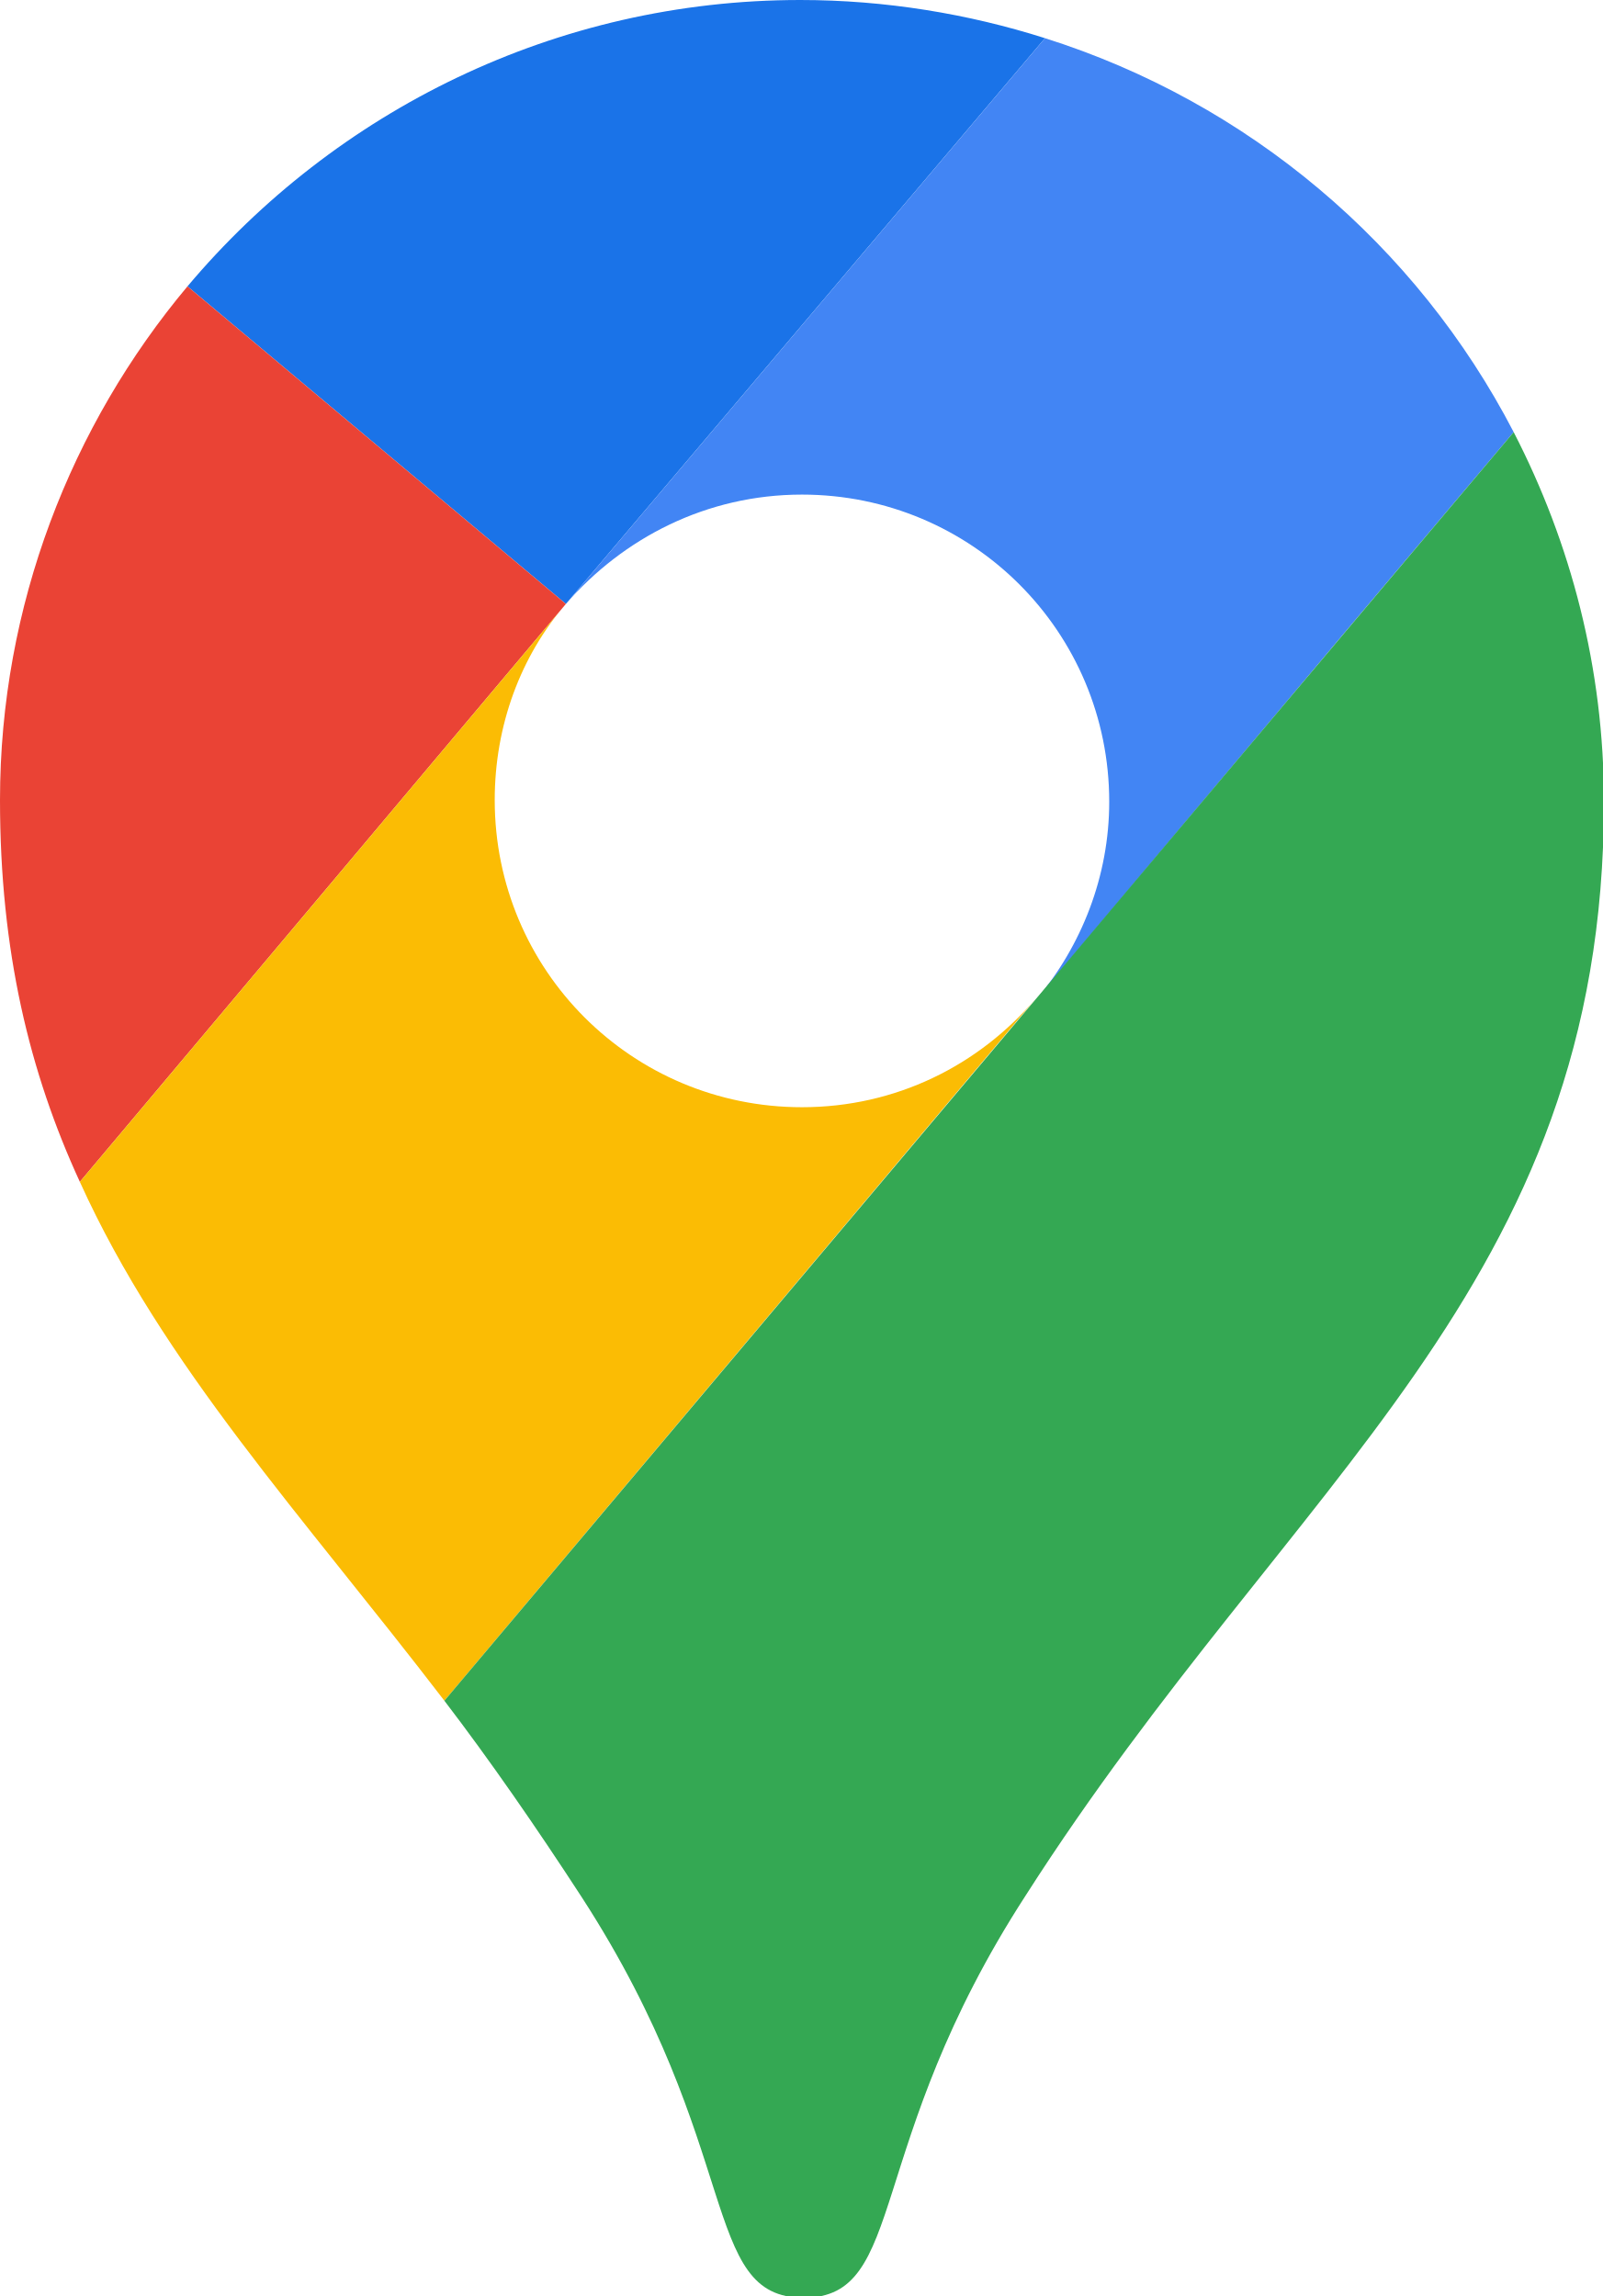
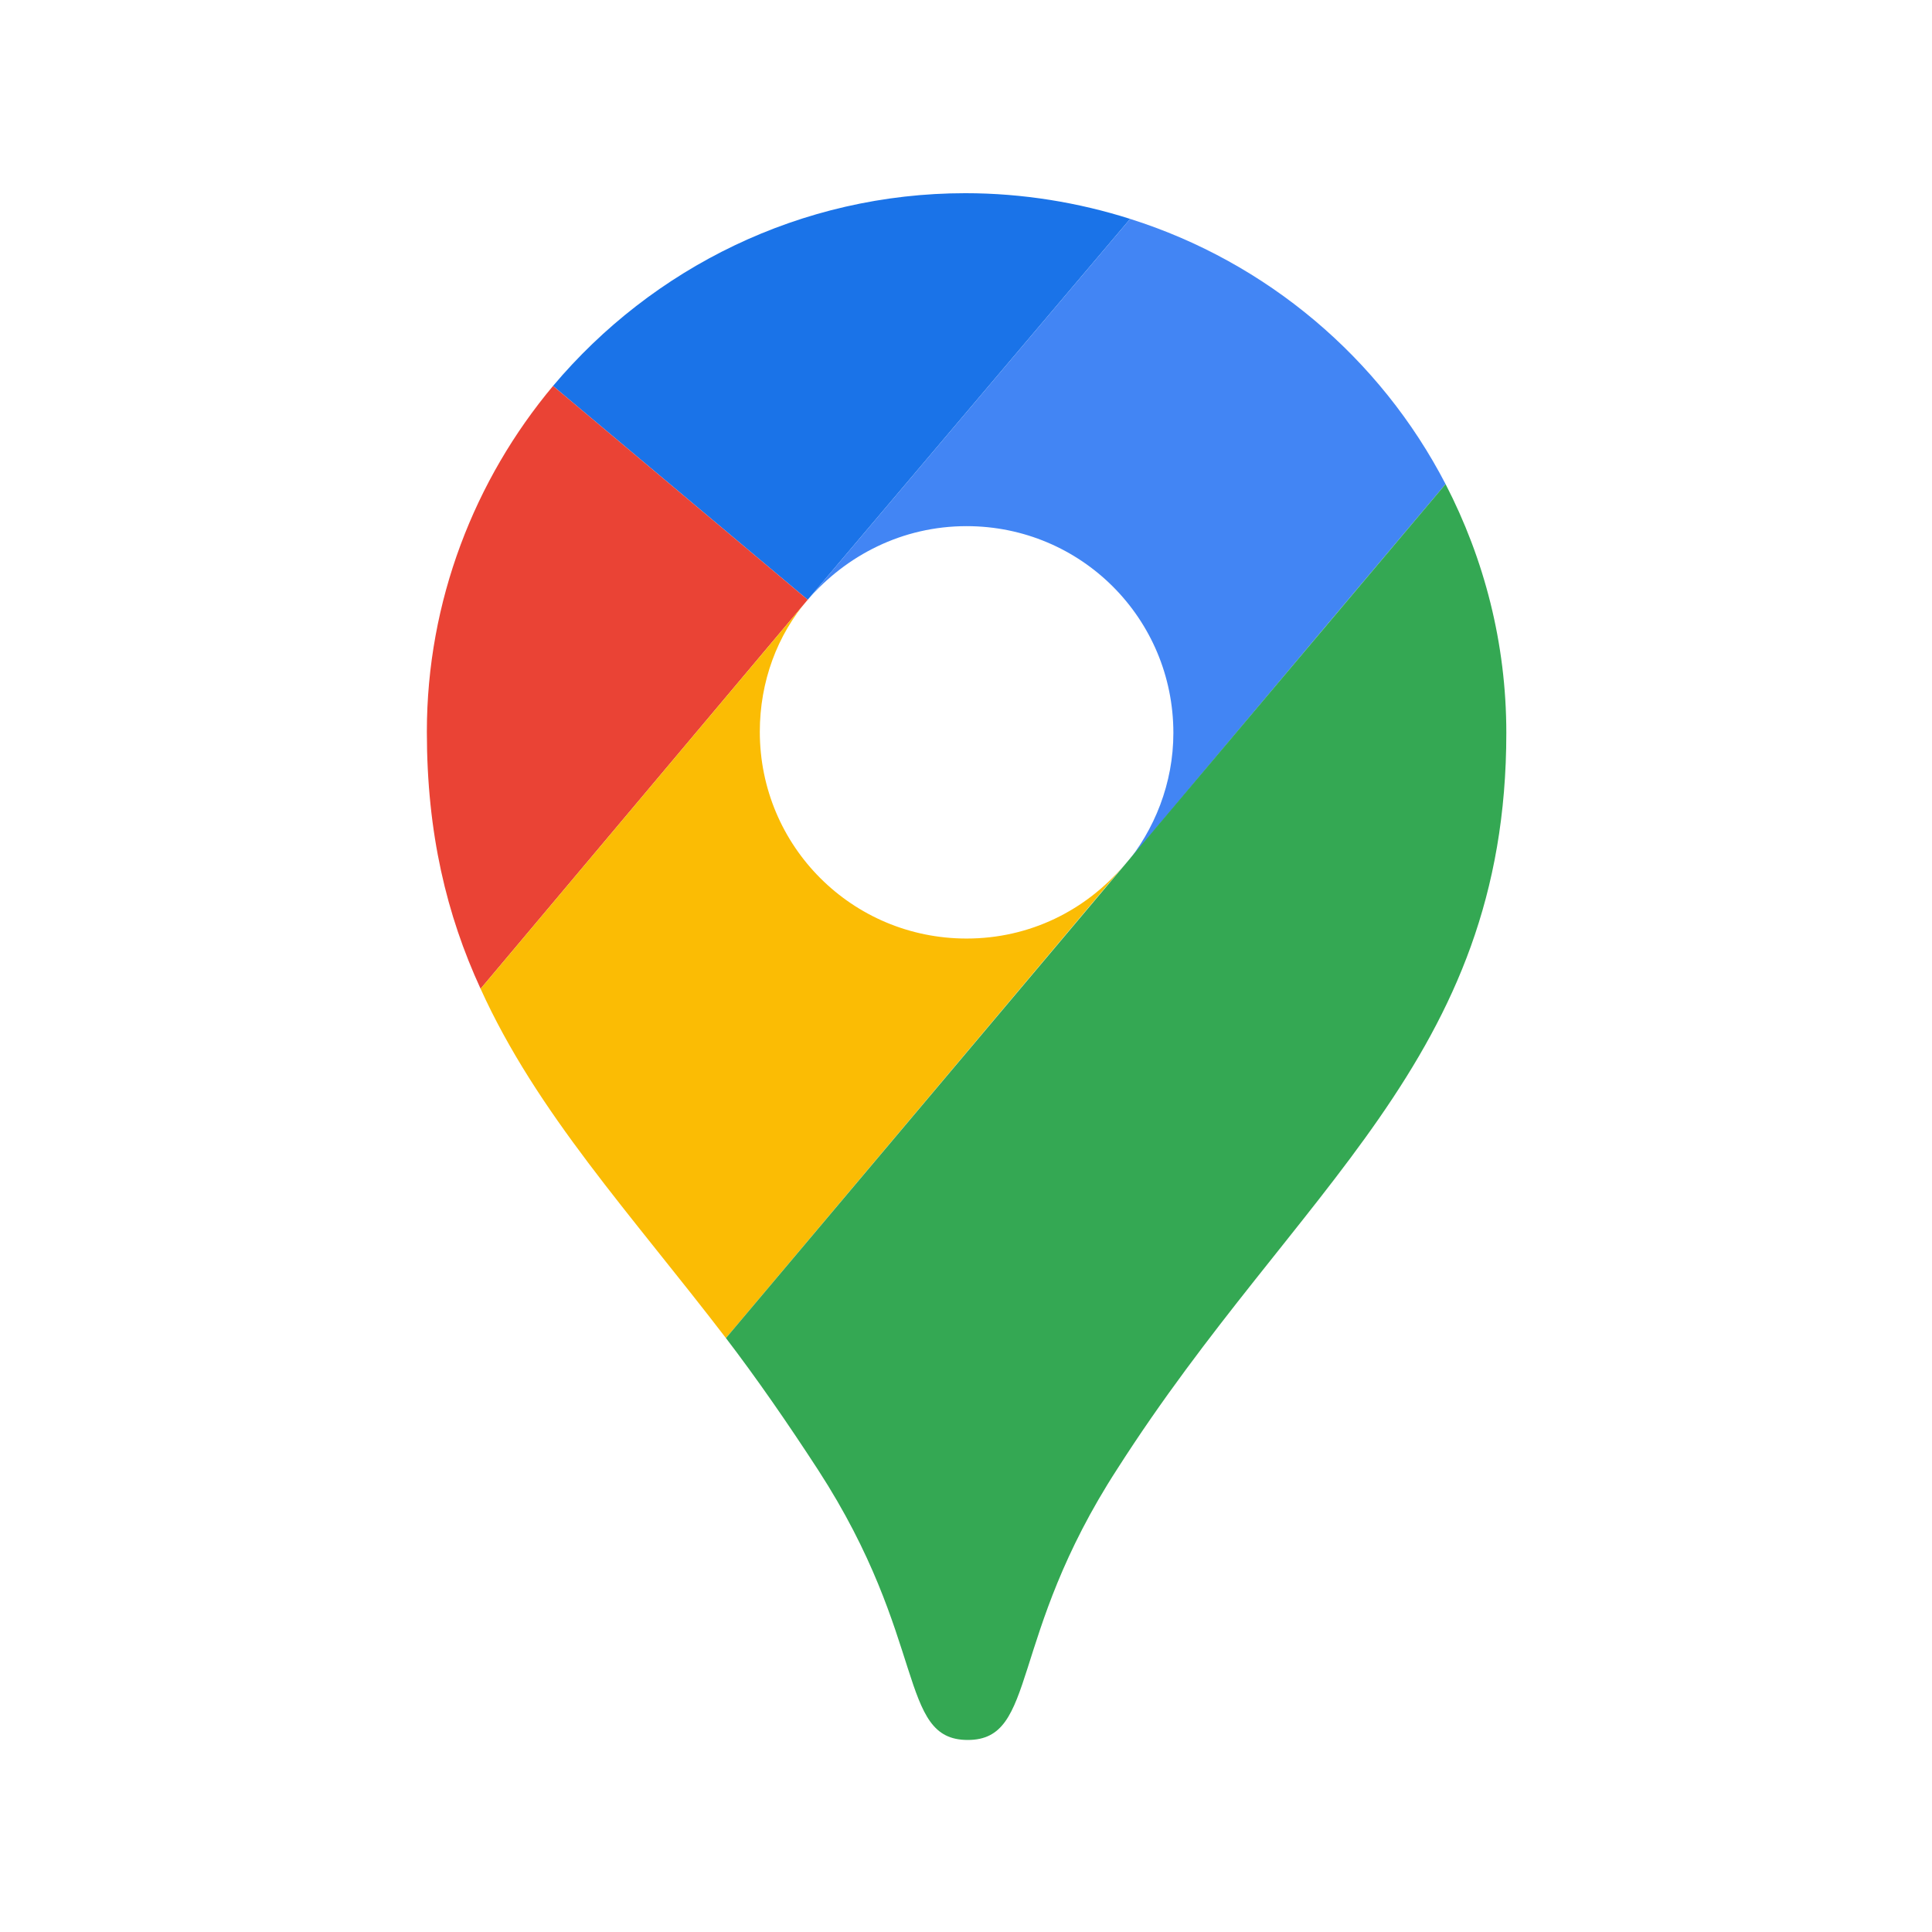
- <svg xmlns="http://www.w3.org/2000/svg" viewBox="0 0 92.3 132.3">
+ <svg xmlns="http://www.w3.org/2000/svg" viewBox="-36.538 -16.537 165.375 165.375">
  <path fill="#1a73e8" d="M60.2 2.2C55.8.8 51 0 46.1 0 32 0 19.3 6.4 10.8 16.5l21.8 18.3L60.2 2.2z" />
  <path fill="#ea4335" d="M10.8 16.5C4.1 24.5 0 34.9 0 46.1c0 8.7 1.7 15.7 4.6 22l28-33.3-21.8-18.3z" />
  <path fill="#4285f4" d="M46.2 28.5c9.8 0 17.7 7.9 17.7 17.7 0 4.3-1.6 8.3-4.2 11.4 0 0 13.9-16.6 27.5-32.7-5.6-10.8-15.3-19-27-22.7L32.6 34.8c3.3-3.8 8.1-6.3 13.6-6.3" />
  <path fill="#fbbc04" d="M46.2 63.8c-9.8 0-17.7-7.9-17.7-17.7 0-4.3 1.5-8.3 4.1-11.3l-28 33.3c4.8 10.6 12.8 19.2 21 29.9l34.1-40.5c-3.3 3.9-8.1 6.3-13.5 6.3" />
  <path fill="#34a853" d="M59.1 109.2c15.4-24.1 33.3-35 33.3-63 0-7.7-1.9-14.9-5.2-21.3L25.6 98c2.6 3.4 5.3 7.3 7.9 11.3 9.4 14.5 6.8 23.1 12.8 23.1s3.4-8.7 12.8-23.2" />
</svg>
